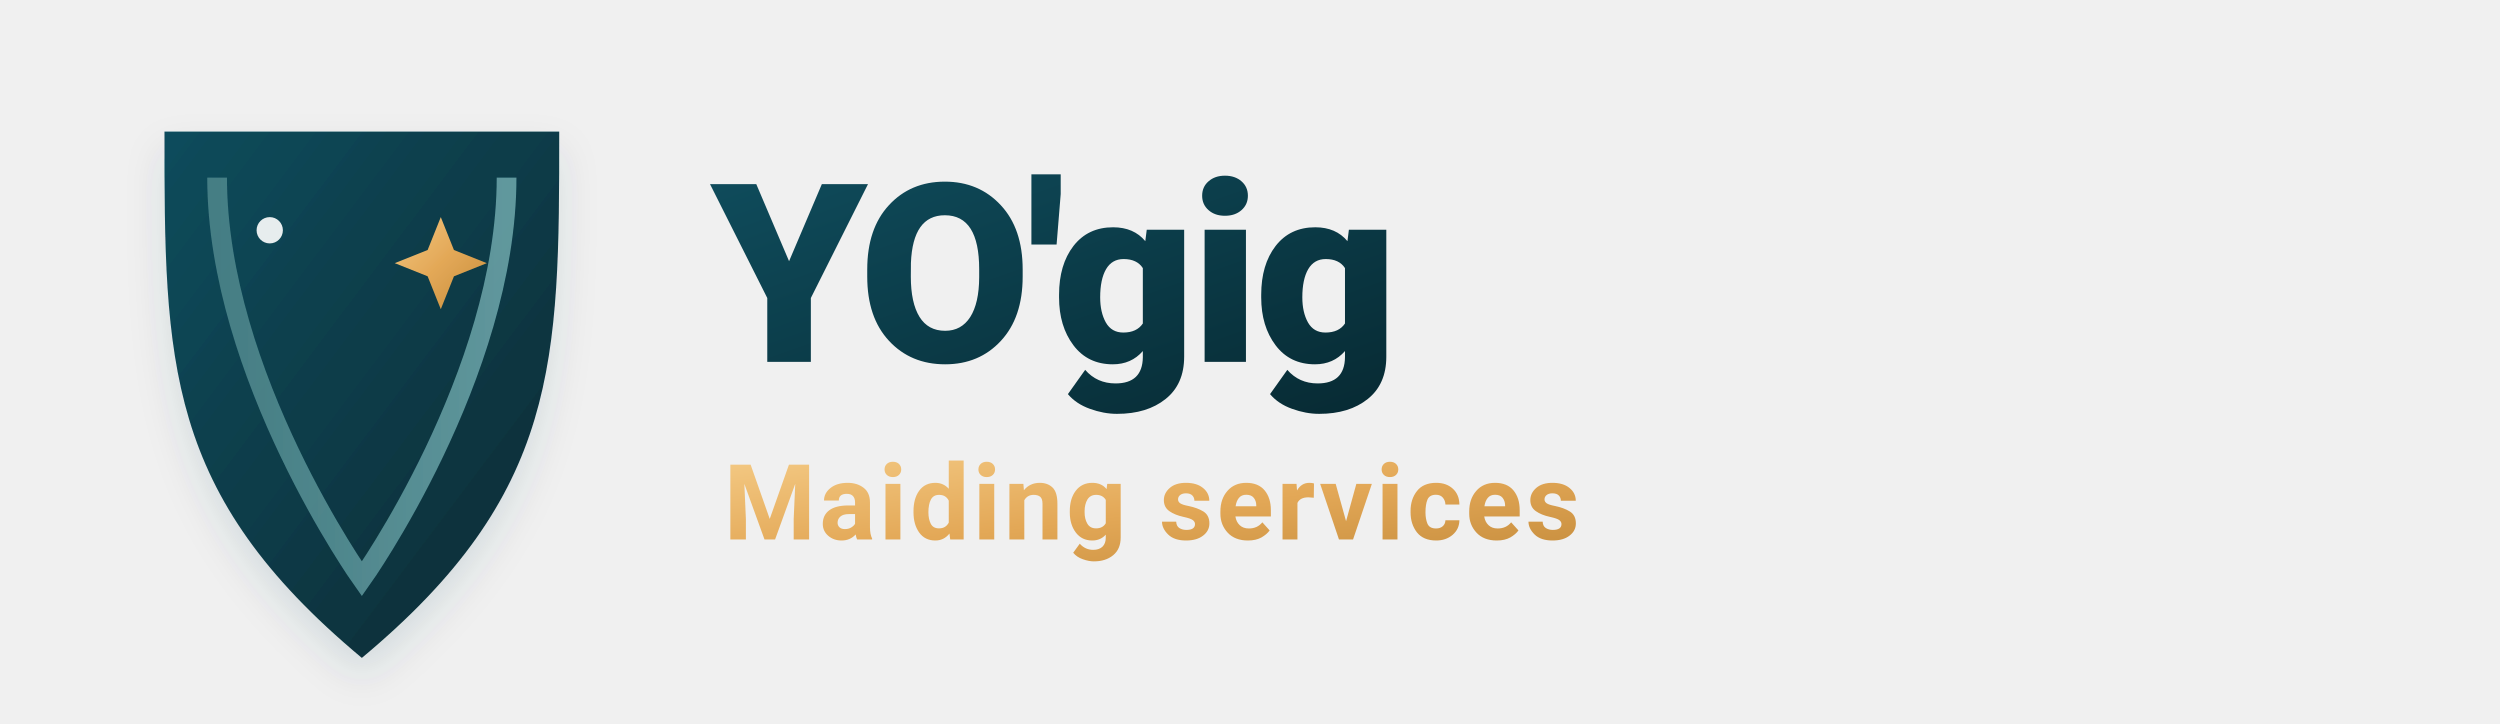
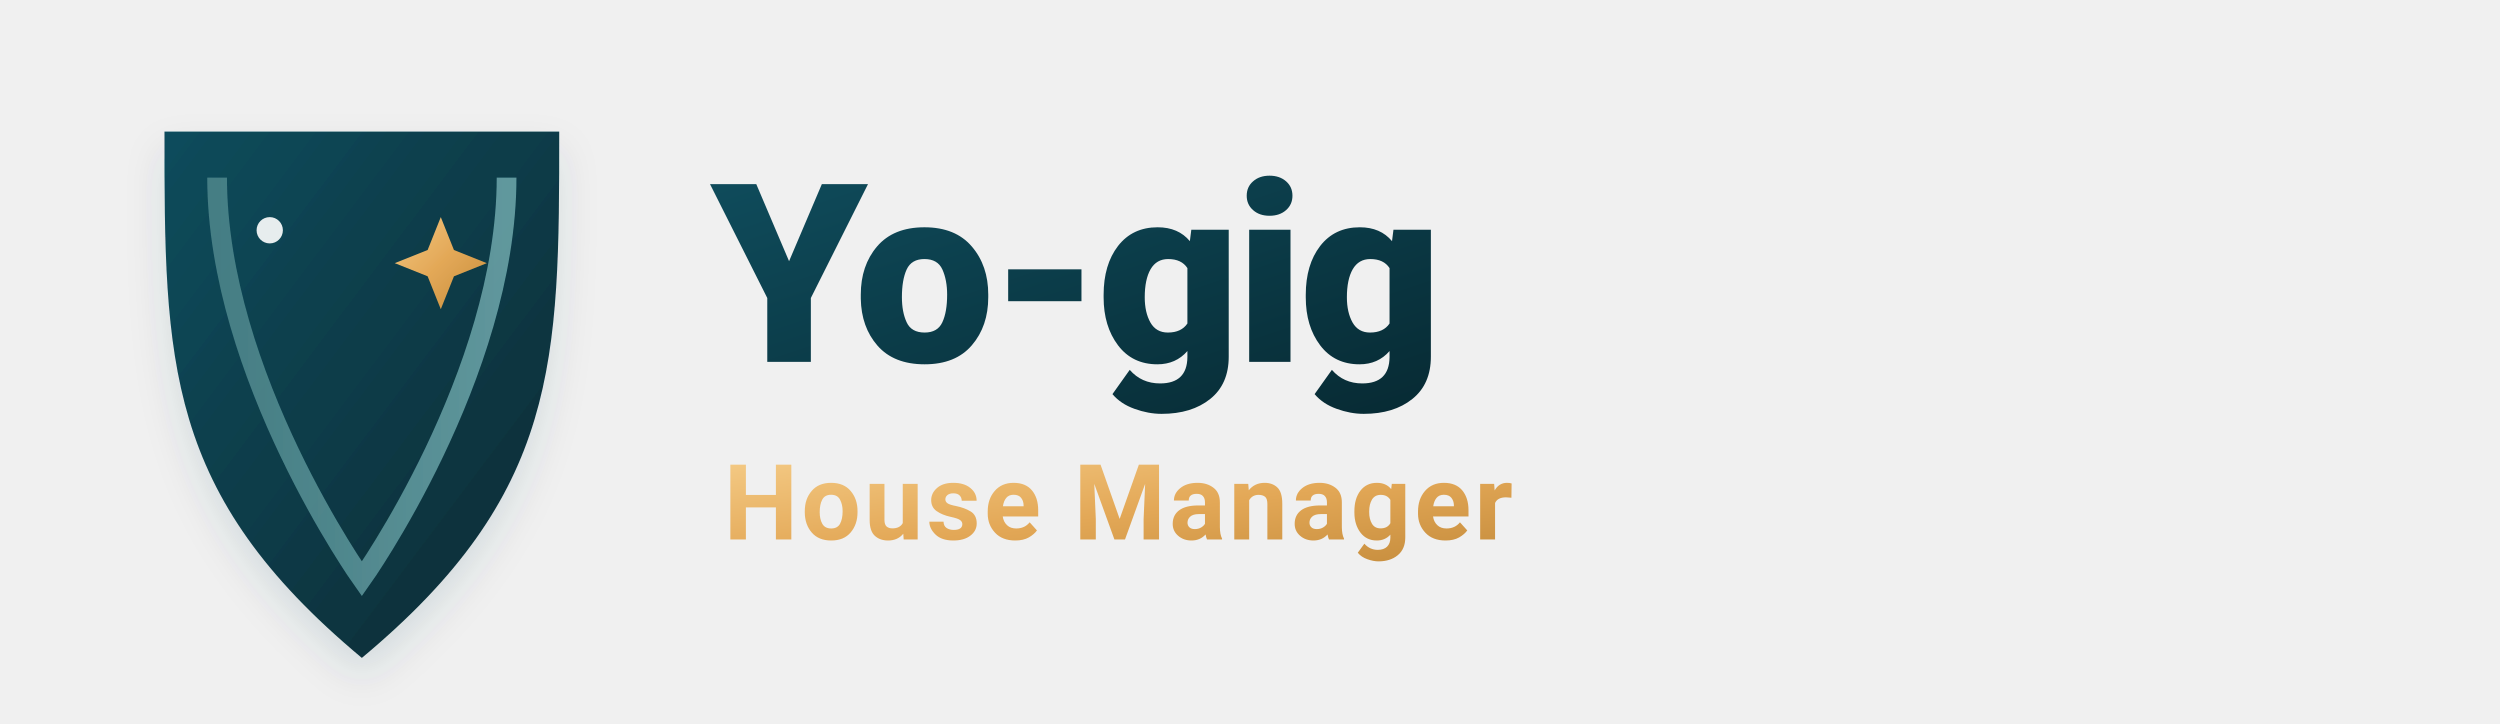
<svg xmlns="http://www.w3.org/2000/svg" viewBox="0 0 380 110" width="100%" height="100%">
  <defs>
    <linearGradient id="tealGrad" x1="0%" y1="0%" x2="100%" y2="100%">
      <stop offset="0%" stop-color="#0F4C5C" />
      <stop offset="100%" stop-color="#072A33" />
    </linearGradient>
    <linearGradient id="goldGrad" x1="0%" y1="0%" x2="100%" y2="100%">
      <stop offset="0%" stop-color="#F3C882" />
      <stop offset="50%" stop-color="#E3A857" />
      <stop offset="100%" stop-color="#C58C3C" />
    </linearGradient>
    <linearGradient id="sageGrad" x1="0%" y1="0%" x2="100%" y2="0%">
      <stop offset="0%" stop-color="#4E878C" />
      <stop offset="100%" stop-color="#6FA8AC" />
    </linearGradient>
    <filter id="softShadow" x="-20%" y="-20%" width="140%" height="140%">
      <feDropShadow dx="0" dy="3" stdDeviation="3" flood-color="#0F4C5C" flood-opacity="0.12" />
    </filter>
  </defs>
  <g filter="url(#softShadow)" transform="translate(5, 5)">
    <path d="M 50 15 Q 80 15 80 15 C 80 50 80 70 50 95 C 20 70 20 50 20 15 Q 20 15 50 15 Z" fill="url(#tealGrad)" />
    <path d="M 28 22 C 28 52 50 83 50 83 C 50 83 72 52 72 22" fill="none" stroke="url(#sageGrad)" stroke-width="3" opacity="0.85" />
    <path d="M 50 32 L 50 62" stroke="url(#goldGrad)" stroke-width="4.5" stroke-linecap="round" />
    <path d="M 38 60 L 62 60" stroke="url(#goldGrad)" stroke-width="3.5" stroke-linecap="round" />
    <path d="M 62 28 L 64 33 L 69 35 L 64 37 L 62 42 L 60 37 L 55 35 L 60 33 Z" fill="url(#goldGrad)" />
    <circle cx="36" cy="30" r="2" fill="#FFFFFF" opacity="0.9" />
  </g>
  <g transform="translate(108, 0)">
    <text x="0" y="55" font-family="system-ui, -apple-system, 'Segoe UI', Roboto, Helvetica, Arial, sans-serif" font-weight="900" font-size="38" fill="url(#tealGrad)" letter-spacing="-0.8px">
-       YO'gig
+       Yo-gig
    </text>
    <text x="2" y="82" font-family="system-ui, -apple-system, 'Segoe UI', Roboto, Helvetica, Arial, sans-serif" font-weight="600" font-size="16" fill="url(#goldGrad)" letter-spacing="0.5px">
-       Maiding services
+       House Manager
    </text>
  </g>
</svg>
